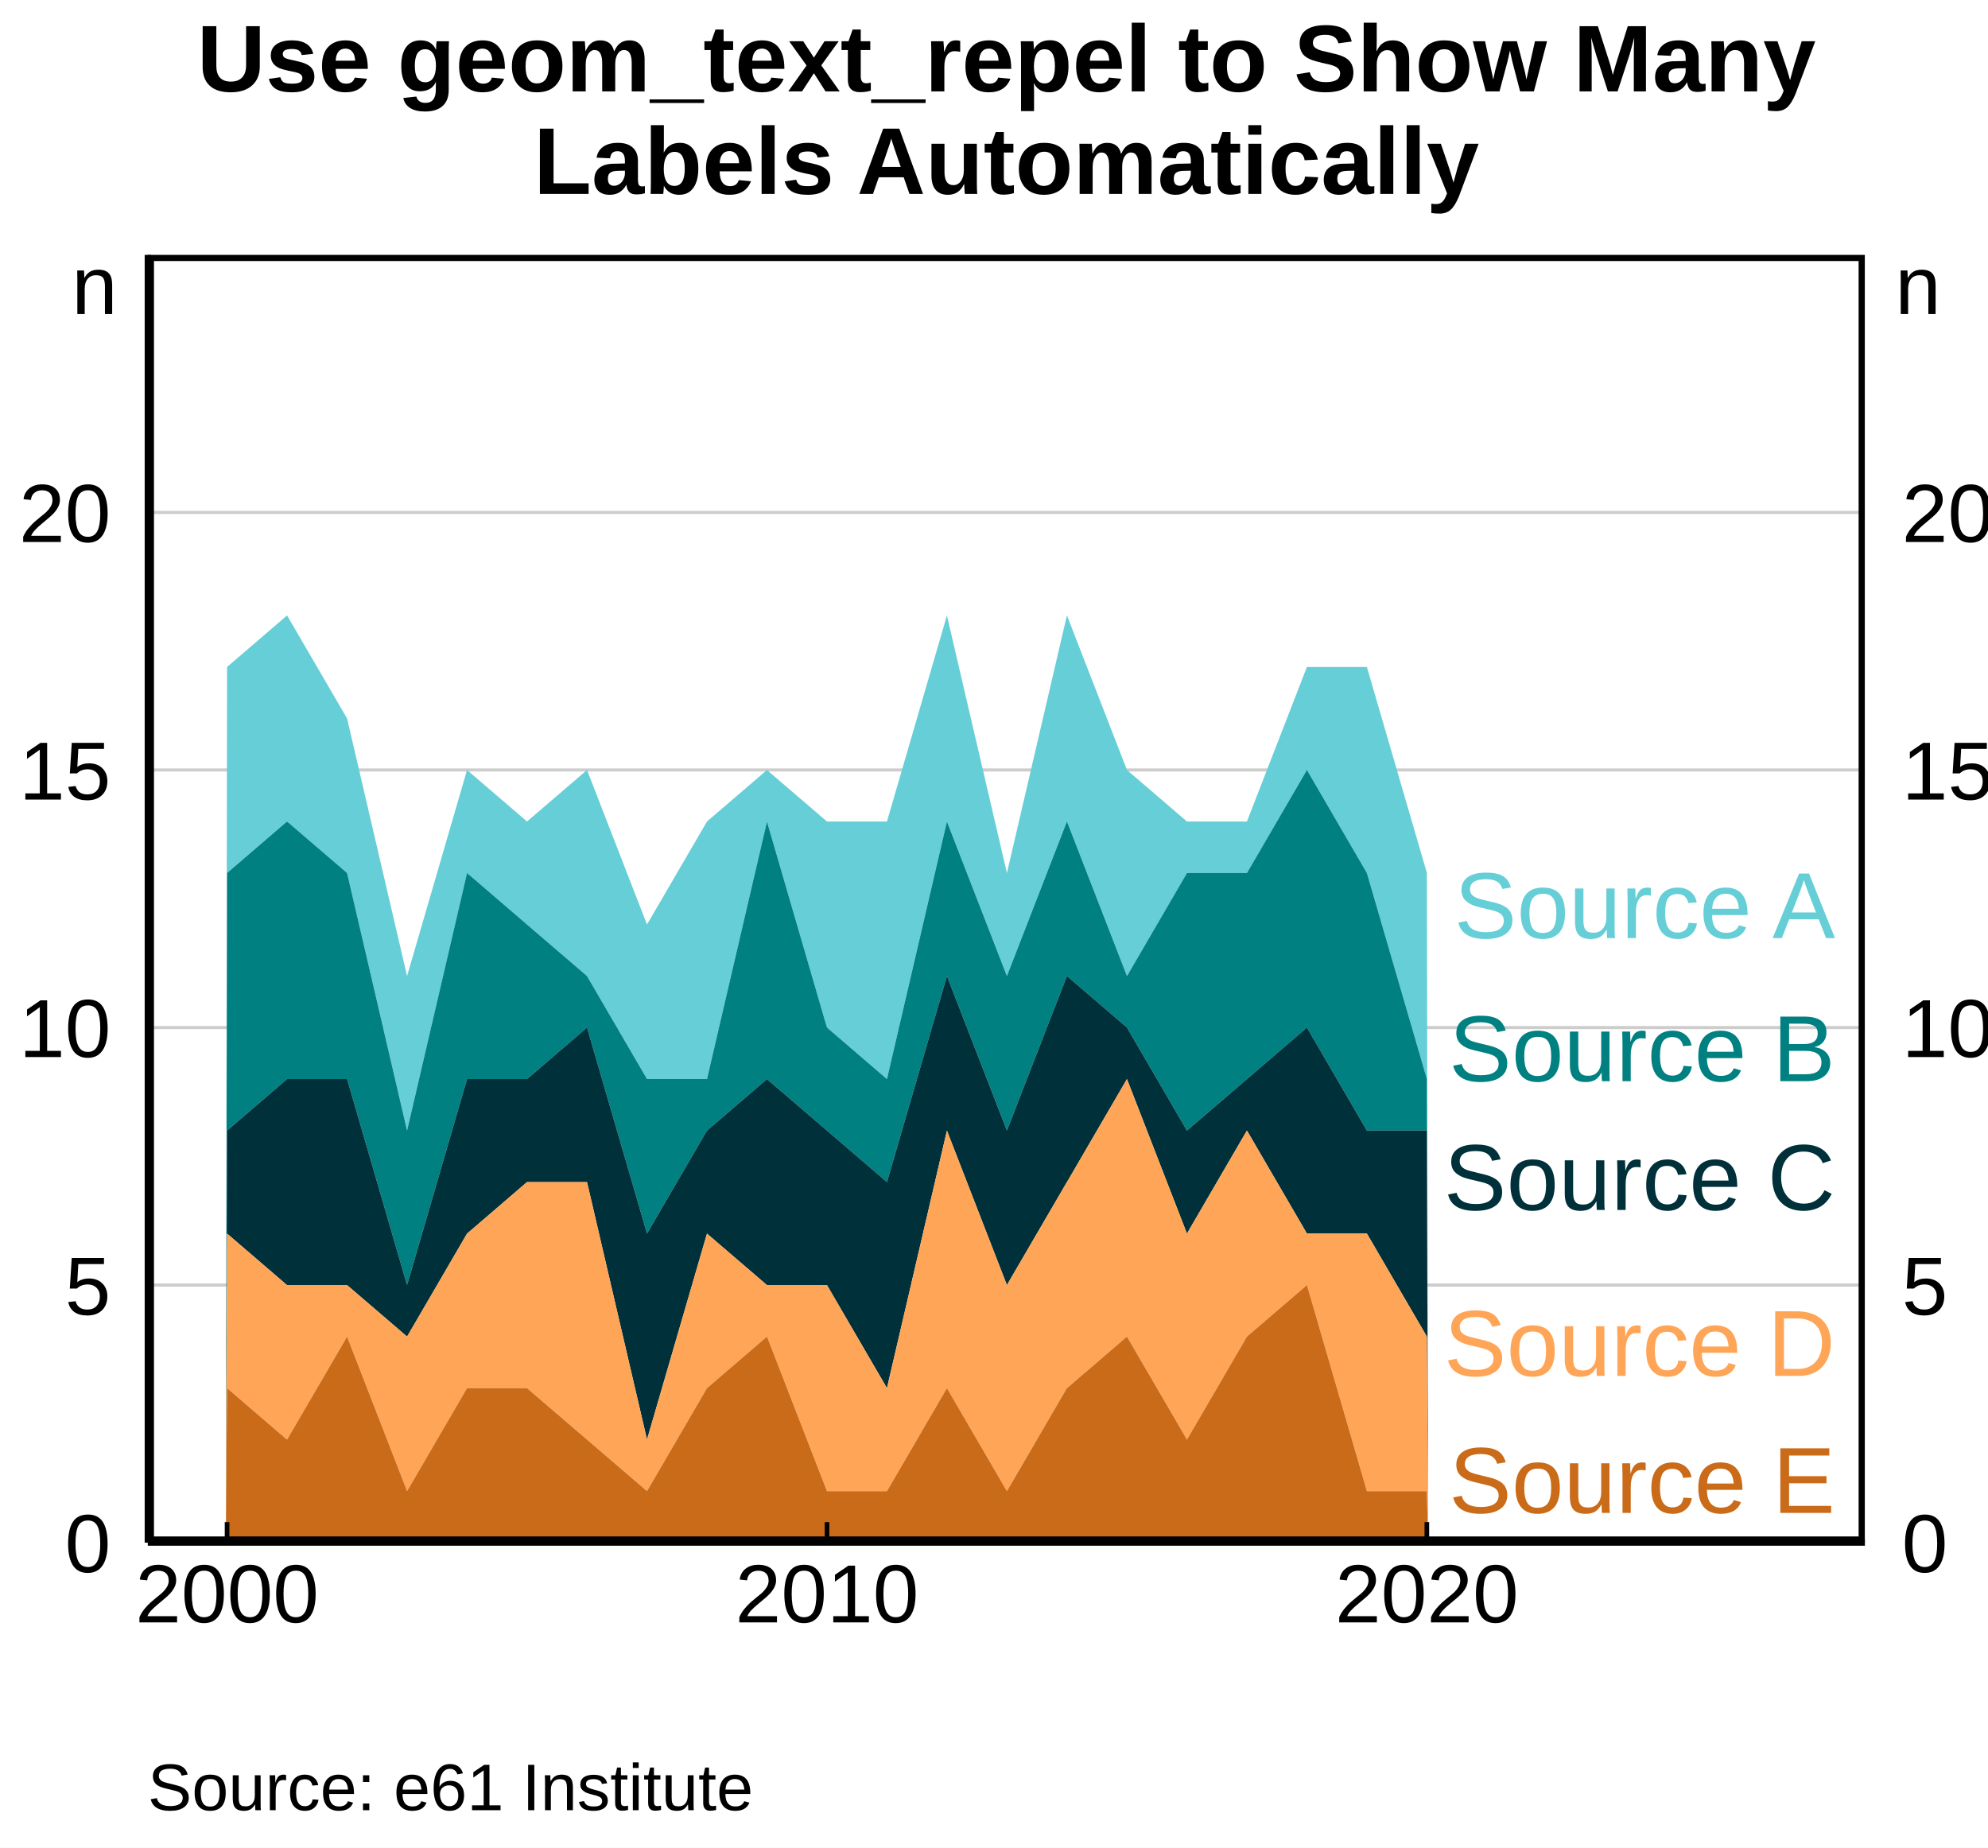
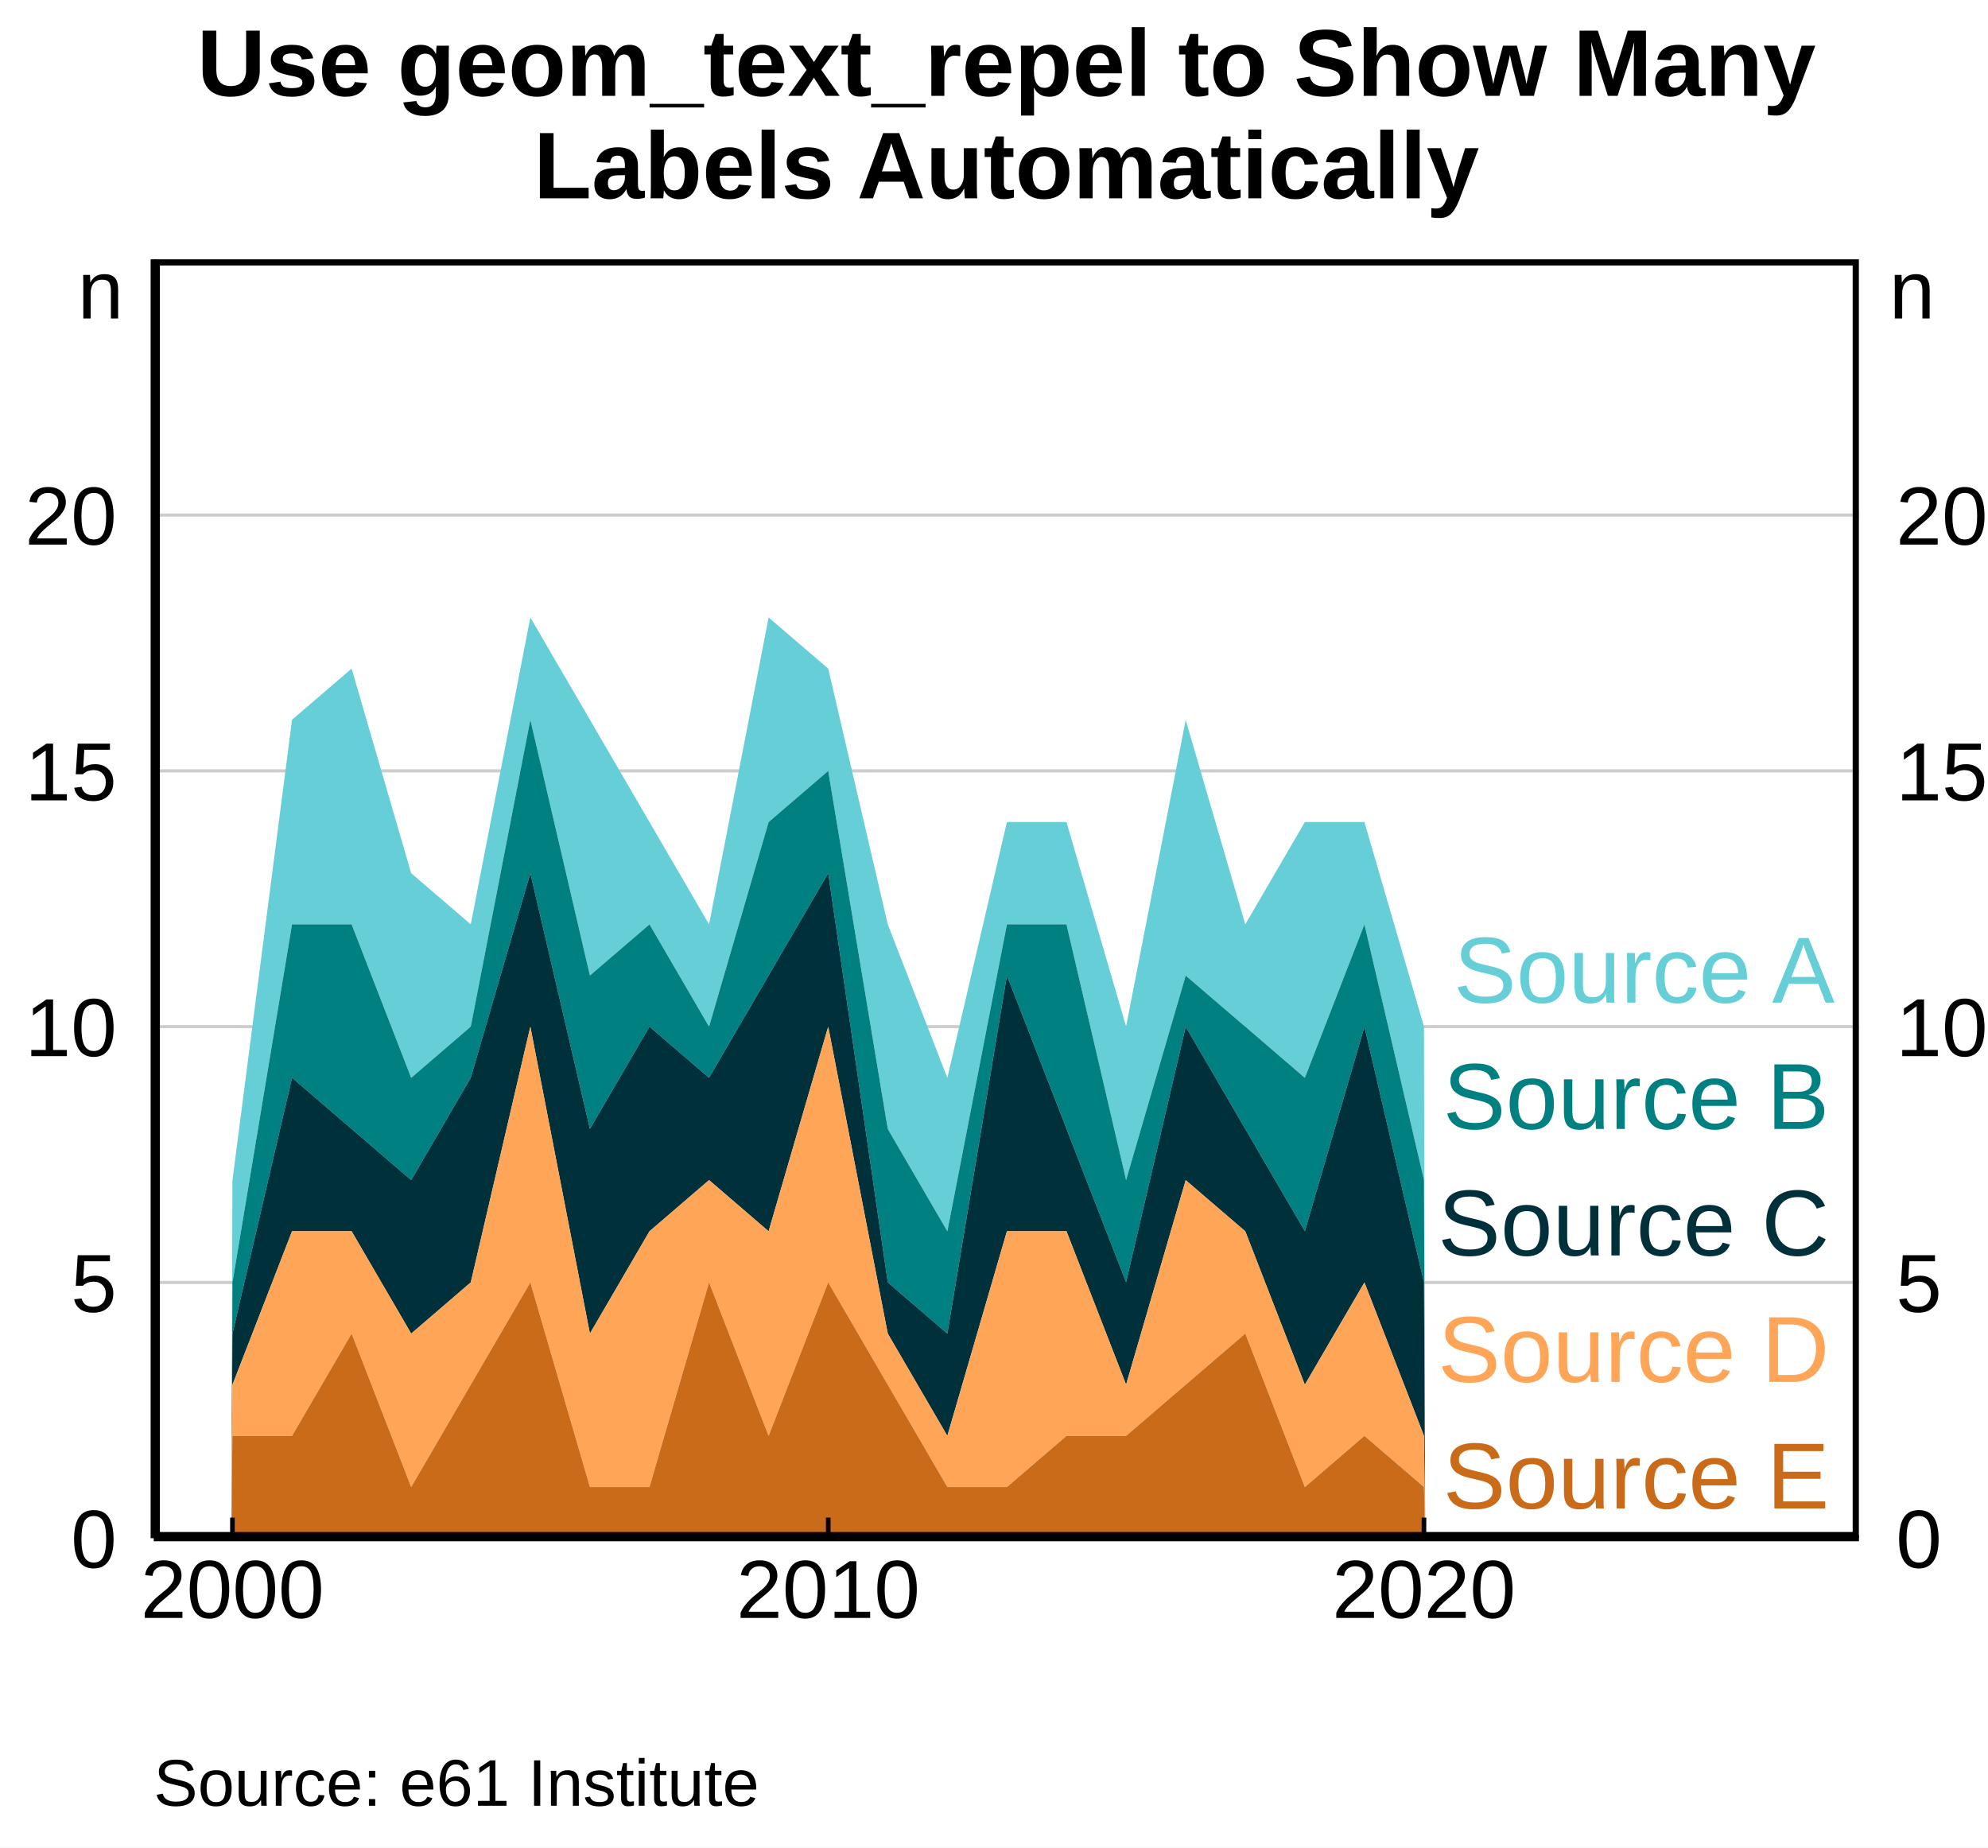
<svg xmlns="http://www.w3.org/2000/svg" class="svglite" width="240.94pt" height="223.94pt" viewBox="0 0 240.94 223.94">
  <defs>
    <style type="text/css">
    .svglite line, .svglite polyline, .svglite polygon, .svglite path, .svglite rect, .svglite circle {
      fill: none;
      stroke: #000000;
      stroke-linecap: round;
      stroke-linejoin: round;
      stroke-miterlimit: 10.00;
    }
    .svglite text {
      white-space: pre;
    }
  </style>
  </defs>
  <rect width="100%" height="100%" style="stroke: none; fill: #FFFFFF;" />
  <defs>
    <clipPath id="cpMC4wMHwyNDAuOTR8MC4wMHwyMjMuOTQ=">
      <rect x="0.00" y="0.00" width="240.94" height="223.94" />
    </clipPath>
  </defs>
  <g clip-path="url(#cpMC4wMHwyNDAuOTR8MC4wMHwyMjMuOTQ=)">
</g>
  <defs>
-     <clipPath id="cpMC4wMHwyNDAuOTR8Mi4xM3wyMjEuODE=">
-       <rect x="0.00" y="2.13" width="240.94" height="219.68" />
+     <clipPath id="cpMC4wMHwyNDAuOTR8MS45NXwyMjEuOTk=">
+       <rect x="0.00" y="1.95" width="240.94" height="220.04" />
    </clipPath>
  </defs>
-   <g clip-path="url(#cpMC4wMHwyNDAuOTR8Mi4xM3wyMjEuODE=)">
-     <rect x="0.00" y="2.13" width="240.94" height="219.68" style="stroke-width: 0.75; stroke: none; fill: #FFFFFF;" />
+   <g clip-path="url(#cpMC4wMHwyNDAuOTR8MS45NXwyMjEuOTk=)">
+     <rect x="0.00" y="1.95" width="240.94" height="220.04" style="stroke-width: 0.75; stroke: none; fill: #FFFFFF;" />
  </g>
  <g clip-path="url(#cpMC4wMHwyNDAuOTR8MC4wMHwyMjMuOTQ=)">
</g>
  <defs>
-     <clipPath id="cpMTcuOTF8MjI2LjAyfDMwLjg5fDE4Ni45Nw==">
-       <rect x="17.91" y="30.89" width="208.10" height="156.08" />
+     <clipPath id="cpMTguNjN8MjI1LjMwfDMxLjQzfDE4Ni40Mw==">
+       <rect x="18.63" y="31.43" width="206.66" height="155.00" />
    </clipPath>
  </defs>
-   <g clip-path="url(#cpMTcuOTF8MjI2LjAyfDMwLjg5fDE4Ni45Nw==)">
-     <rect x="17.91" y="30.89" width="208.10" height="156.08" style="stroke-width: 0.75; stroke: none; fill: #FFFFFF;" />
-     <polyline points="17.91,186.97 226.02,186.97 " style="stroke-width: 0.38; stroke: #CDCDCD; stroke-linecap: butt;" />
-     <polyline points="17.91,155.75 226.02,155.75 " style="stroke-width: 0.38; stroke: #CDCDCD; stroke-linecap: butt;" />
-     <polyline points="17.91,124.54 226.02,124.54 " style="stroke-width: 0.38; stroke: #CDCDCD; stroke-linecap: butt;" />
-     <polyline points="17.91,93.32 226.02,93.32 " style="stroke-width: 0.38; stroke: #CDCDCD; stroke-linecap: butt;" />
-     <polyline points="17.91,62.11 226.02,62.11 " style="stroke-width: 0.38; stroke: #CDCDCD; stroke-linecap: butt;" />
-     <polygon points="27.52,80.84 27.67,80.71 34.64,74.72 34.79,74.59 34.94,74.84 41.92,86.83 42.06,87.08 42.21,87.70 49.19,117.67 49.33,118.30 49.48,117.80 56.46,93.82 56.60,93.32 56.75,93.45 63.73,99.44 63.87,99.57 64.02,99.44 71.00,93.45 71.14,93.32 71.29,93.70 78.27,111.68 78.41,112.05 78.56,111.80 85.54,99.82 85.69,99.57 85.83,99.44 92.81,93.45 92.96,93.32 93.10,93.45 100.08,99.44 100.23,99.57 100.37,99.57 107.35,99.57 107.50,99.57 107.64,99.07 114.62,75.09 114.77,74.59 114.91,75.22 121.89,105.19 122.04,105.81 122.18,105.19 129.16,75.22 129.31,74.59 129.46,74.97 136.44,92.95 136.58,93.32 136.73,93.45 143.71,99.44 143.85,99.57 144.00,99.57 150.98,99.57 151.12,99.57 151.27,99.19 158.25,81.21 158.39,80.84 158.54,80.84 165.52,80.84 165.66,80.84 165.81,81.34 172.79,105.31 172.93,105.81 173.08,186.97 172.93,130.78 172.79,130.28 165.81,106.31 165.66,105.81 165.52,105.56 158.54,93.57 158.39,93.32 158.25,93.57 151.27,105.56 151.12,105.81 150.98,105.81 144.00,105.81 143.85,105.81 143.71,106.06 136.73,118.05 136.58,118.30 136.44,117.92 129.46,99.94 129.31,99.57 129.16,99.94 122.18,117.92 122.04,118.30 121.89,117.92 114.91,99.94 114.77,99.57 114.62,100.19 107.64,130.16 107.50,130.78 107.35,130.66 100.37,124.66 100.23,124.54 100.08,124.04 93.10,100.07 92.96,99.57 92.81,100.19 85.83,130.16 85.69,130.78 85.54,130.78 78.56,130.78 78.41,130.78 78.27,130.53 71.29,118.55 71.14,118.30 71.00,118.17 64.02,112.18 63.87,112.05 63.73,111.93 56.75,105.93 56.60,105.81 56.46,106.43 49.48,136.40 49.33,137.03 49.19,136.40 42.21,106.43 42.06,105.81 41.92,105.68 34.94,99.69 34.79,99.57 34.64,99.69 27.67,105.68 27.52,105.81 27.37,186.97 " style="stroke-width: 0.00; stroke: none; stroke-linecap: butt; fill: #66CED6;" />
-     <polyline points="27.52,80.84 27.67,80.71 34.64,74.72 34.79,74.59 34.94,74.84 41.92,86.83 42.06,87.08 42.21,87.70 49.19,117.67 49.33,118.30 49.48,117.80 56.46,93.82 56.60,93.32 56.75,93.45 63.73,99.44 63.87,99.57 64.02,99.44 71.00,93.45 71.14,93.32 71.29,93.70 78.27,111.68 78.41,112.05 78.56,111.80 85.54,99.82 85.69,99.57 85.83,99.44 92.81,93.45 92.96,93.32 93.10,93.45 100.08,99.44 100.23,99.57 100.37,99.57 107.35,99.57 107.50,99.57 107.64,99.07 114.62,75.09 114.77,74.59 114.91,75.22 121.89,105.19 122.04,105.81 122.18,105.19 129.16,75.22 129.31,74.59 129.46,74.97 136.44,92.95 136.58,93.32 136.73,93.45 143.71,99.44 143.85,99.57 144.00,99.57 150.98,99.57 151.12,99.57 151.27,99.19 158.25,81.21 158.39,80.84 158.54,80.84 165.52,80.84 165.66,80.84 165.81,81.34 172.79,105.31 172.93,105.81 " style="stroke-width: 2.13; stroke: none; stroke-linecap: butt;" />
-     <polygon points="27.52,105.81 27.67,105.68 34.64,99.69 34.79,99.57 34.94,99.69 41.92,105.68 42.06,105.81 42.21,106.43 49.19,136.40 49.33,137.03 49.48,136.40 56.46,106.43 56.60,105.81 56.75,105.93 63.73,111.93 63.87,112.05 64.02,112.18 71.00,118.17 71.14,118.30 71.29,118.55 78.27,130.53 78.41,130.78 78.56,130.78 85.54,130.78 85.69,130.78 85.83,130.16 92.81,100.19 92.96,99.57 93.10,100.07 100.08,124.04 100.23,124.54 100.37,124.66 107.35,130.66 107.50,130.78 107.64,130.16 114.62,100.19 114.77,99.57 114.91,99.94 121.89,117.92 122.04,118.30 122.18,117.92 129.16,99.94 129.31,99.57 129.46,99.94 136.44,117.92 136.58,118.30 136.73,118.05 143.71,106.06 143.85,105.81 144.00,105.81 150.98,105.81 151.12,105.81 151.27,105.56 158.25,93.57 158.39,93.32 158.54,93.57 165.52,105.56 165.66,105.81 165.81,106.31 172.79,130.28 172.93,130.78 173.08,186.97 172.93,137.03 172.79,137.03 165.81,137.03 165.66,137.03 165.52,136.78 158.54,124.79 158.39,124.54 158.25,124.66 151.27,130.66 151.12,130.78 150.98,130.91 144.00,136.90 143.85,137.03 143.71,136.78 136.73,124.79 136.58,124.54 136.44,124.41 129.46,118.42 129.31,118.30 129.16,118.67 122.18,136.65 122.04,137.03 121.89,136.65 114.91,118.67 114.77,118.30 114.62,118.80 107.64,142.77 107.50,143.27 107.35,143.14 100.37,137.15 100.23,137.03 100.08,136.90 93.10,130.91 92.96,130.78 92.81,130.91 85.83,136.90 85.69,137.03 85.54,137.27 78.56,149.26 78.41,149.51 78.27,149.01 71.29,125.04 71.14,124.54 71.00,124.66 64.02,130.66 63.87,130.78 63.73,130.78 56.75,130.78 56.60,130.78 56.46,131.28 49.48,155.26 49.33,155.75 49.19,155.26 42.21,131.28 42.06,130.78 41.92,130.78 34.94,130.78 34.79,130.78 34.64,130.91 27.67,136.90 27.52,137.03 27.37,186.97 " style="stroke-width: 0.00; stroke: none; stroke-linecap: butt; fill: #008080;" />
-     <polyline points="27.52,105.81 27.67,105.68 34.64,99.69 34.79,99.57 34.94,99.69 41.92,105.68 42.06,105.81 42.21,106.43 49.19,136.40 49.33,137.03 49.48,136.40 56.46,106.43 56.60,105.81 56.75,105.93 63.73,111.93 63.87,112.05 64.02,112.18 71.00,118.17 71.14,118.30 71.29,118.55 78.27,130.53 78.41,130.78 78.56,130.78 85.54,130.78 85.69,130.78 85.83,130.16 92.81,100.19 92.96,99.57 93.10,100.07 100.08,124.04 100.23,124.54 100.37,124.66 107.35,130.66 107.50,130.78 107.64,130.16 114.62,100.19 114.77,99.57 114.91,99.94 121.89,117.92 122.04,118.30 122.18,117.92 129.16,99.94 129.31,99.57 129.46,99.94 136.44,117.92 136.58,118.30 136.73,118.05 143.71,106.06 143.85,105.81 144.00,105.81 150.98,105.81 151.12,105.81 151.27,105.56 158.25,93.57 158.39,93.32 158.54,93.57 165.52,105.56 165.66,105.81 165.81,106.31 172.79,130.28 172.93,130.78 " style="stroke-width: 2.13; stroke: none; stroke-linecap: butt;" />
-     <polygon points="27.52,137.03 27.67,136.90 34.64,130.91 34.79,130.78 34.94,130.78 41.92,130.78 42.06,130.78 42.21,131.28 49.19,155.26 49.33,155.75 49.48,155.26 56.46,131.28 56.60,130.78 56.75,130.78 63.73,130.78 63.87,130.78 64.02,130.66 71.00,124.66 71.14,124.54 71.29,125.04 78.27,149.01 78.41,149.51 78.56,149.26 85.54,137.27 85.69,137.03 85.83,136.90 92.81,130.91 92.96,130.78 93.10,130.91 100.08,136.90 100.23,137.03 100.37,137.15 107.35,143.14 107.50,143.27 107.64,142.77 114.62,118.80 114.77,118.30 114.91,118.67 121.89,136.65 122.04,137.03 122.18,136.65 129.16,118.67 129.31,118.30 129.46,118.42 136.44,124.41 136.58,124.54 136.73,124.79 143.71,136.78 143.85,137.03 144.00,136.90 150.98,130.91 151.12,130.78 151.27,130.66 158.25,124.66 158.39,124.54 158.54,124.79 165.52,136.78 165.66,137.03 165.81,137.03 172.79,137.03 172.93,137.03 173.08,186.97 172.93,162.00 172.79,161.75 165.81,149.76 165.66,149.51 165.52,149.51 158.54,149.51 158.39,149.51 158.25,149.26 151.27,137.27 151.12,137.03 150.98,137.27 144.00,149.26 143.85,149.51 143.71,149.14 136.73,131.16 136.58,130.78 136.44,131.03 129.46,143.02 129.31,143.27 129.16,143.52 122.18,155.50 122.04,155.75 121.89,155.38 114.91,137.40 114.77,137.03 114.62,137.65 107.64,167.62 107.50,168.24 107.35,167.99 100.37,156.00 100.23,155.75 100.08,155.75 93.10,155.75 92.96,155.75 92.81,155.63 85.83,149.64 85.69,149.51 85.54,150.01 78.56,173.98 78.41,174.48 78.27,173.86 71.29,143.89 71.14,143.27 71.00,143.27 64.02,143.27 63.87,143.27 63.73,143.39 56.75,149.39 56.60,149.51 56.46,149.76 49.48,161.75 49.33,162.00 49.19,161.87 42.21,155.88 42.06,155.75 41.92,155.75 34.94,155.75 34.79,155.75 34.64,155.63 27.67,149.64 27.52,149.51 27.37,186.97 " style="stroke-width: 0.00; stroke: none; stroke-linecap: butt; fill: #003039;" />
-     <polyline points="27.52,137.03 27.67,136.90 34.64,130.91 34.79,130.78 34.94,130.78 41.92,130.78 42.06,130.78 42.21,131.28 49.19,155.26 49.33,155.75 49.48,155.26 56.46,131.28 56.60,130.78 56.75,130.78 63.73,130.78 63.87,130.78 64.02,130.66 71.00,124.66 71.14,124.54 71.29,125.04 78.27,149.01 78.41,149.51 78.56,149.26 85.54,137.27 85.69,137.03 85.83,136.90 92.81,130.91 92.96,130.78 93.10,130.91 100.08,136.90 100.23,137.03 100.37,137.15 107.35,143.14 107.50,143.27 107.64,142.77 114.62,118.80 114.77,118.30 114.91,118.67 121.89,136.65 122.04,137.03 122.18,136.65 129.16,118.67 129.31,118.30 129.46,118.42 136.44,124.41 136.58,124.54 136.73,124.79 143.71,136.78 143.85,137.03 144.00,136.90 150.98,130.91 151.12,130.78 151.27,130.66 158.25,124.66 158.39,124.54 158.54,124.79 165.52,136.78 165.66,137.03 165.81,137.03 172.79,137.03 172.93,137.03 " style="stroke-width: 2.13; stroke: none; stroke-linecap: butt;" />
-     <polygon points="27.52,149.51 27.67,149.64 34.64,155.63 34.79,155.75 34.94,155.75 41.92,155.75 42.06,155.75 42.21,155.88 49.19,161.87 49.33,162.00 49.48,161.75 56.46,149.76 56.60,149.51 56.75,149.39 63.73,143.39 63.87,143.27 64.02,143.27 71.00,143.27 71.14,143.27 71.29,143.89 78.27,173.86 78.41,174.48 78.56,173.98 85.54,150.01 85.69,149.51 85.83,149.64 92.81,155.63 92.96,155.75 93.10,155.75 100.08,155.75 100.23,155.75 100.37,156.00 107.35,167.99 107.50,168.24 107.64,167.62 114.62,137.65 114.77,137.03 114.91,137.40 121.89,155.38 122.04,155.75 122.18,155.50 129.16,143.52 129.31,143.27 129.46,143.02 136.44,131.03 136.58,130.78 136.73,131.16 143.71,149.14 143.85,149.51 144.00,149.26 150.98,137.27 151.12,137.03 151.27,137.27 158.25,149.26 158.39,149.51 158.54,149.51 165.52,149.51 165.66,149.51 165.81,149.76 172.79,161.75 172.93,162.00 173.08,186.97 172.93,180.73 172.79,180.73 165.81,180.73 165.66,180.73 165.52,180.23 158.54,156.25 158.39,155.75 158.25,155.88 151.27,161.87 151.12,162.00 150.98,162.25 144.00,174.23 143.85,174.48 143.71,174.23 136.73,162.25 136.58,162.00 136.44,162.12 129.46,168.12 129.31,168.24 129.16,168.49 122.18,180.48 122.04,180.73 121.89,180.48 114.91,168.49 114.77,168.24 114.62,168.49 107.64,180.48 107.50,180.73 107.35,180.73 100.37,180.73 100.23,180.73 100.08,180.35 93.10,162.37 92.96,162.00 92.81,162.12 85.83,168.12 85.69,168.24 85.54,168.49 78.56,180.48 78.41,180.73 78.27,180.60 71.29,174.61 71.14,174.48 71.00,174.36 64.02,168.37 63.87,168.24 63.73,168.24 56.75,168.24 56.60,168.24 56.46,168.49 49.48,180.48 49.33,180.73 49.19,180.35 42.21,162.37 42.06,162.00 41.92,162.25 34.94,174.23 34.79,174.48 34.64,174.36 27.67,168.37 27.52,168.24 27.37,186.97 " style="stroke-width: 0.00; stroke: none; stroke-linecap: butt; fill: #FFA557;" />
-     <polyline points="27.52,149.51 27.67,149.64 34.64,155.63 34.79,155.75 34.94,155.75 41.92,155.75 42.06,155.75 42.21,155.88 49.19,161.87 49.33,162.00 49.48,161.75 56.46,149.76 56.60,149.51 56.75,149.39 63.73,143.39 63.87,143.27 64.02,143.27 71.00,143.27 71.14,143.27 71.29,143.89 78.27,173.86 78.41,174.48 78.56,173.98 85.54,150.01 85.69,149.51 85.83,149.64 92.81,155.63 92.96,155.75 93.10,155.75 100.08,155.75 100.23,155.75 100.37,156.00 107.35,167.99 107.50,168.24 107.64,167.62 114.62,137.65 114.77,137.03 114.91,137.40 121.89,155.38 122.04,155.75 122.18,155.50 129.16,143.52 129.31,143.27 129.46,143.02 136.44,131.03 136.58,130.78 136.73,131.16 143.71,149.14 143.85,149.51 144.00,149.26 150.98,137.27 151.12,137.03 151.27,137.27 158.25,149.26 158.39,149.51 158.54,149.51 165.52,149.51 165.66,149.51 165.81,149.76 172.79,161.75 172.93,162.00 " style="stroke-width: 2.13; stroke: none; stroke-linecap: butt;" />
-     <polygon points="27.52,168.24 27.67,168.37 34.64,174.36 34.79,174.48 34.94,174.23 41.92,162.25 42.06,162.00 42.21,162.37 49.19,180.35 49.33,180.73 49.48,180.48 56.46,168.49 56.60,168.24 56.75,168.24 63.73,168.24 63.87,168.24 64.02,168.37 71.00,174.36 71.14,174.48 71.29,174.61 78.27,180.60 78.41,180.73 78.56,180.48 85.54,168.49 85.69,168.24 85.83,168.12 92.81,162.12 92.96,162.00 93.10,162.37 100.08,180.35 100.23,180.73 100.37,180.73 107.35,180.73 107.50,180.73 107.64,180.48 114.62,168.49 114.77,168.24 114.91,168.49 121.89,180.48 122.04,180.73 122.18,180.48 129.16,168.49 129.31,168.24 129.46,168.12 136.44,162.12 136.58,162.00 136.73,162.25 143.71,174.23 143.85,174.48 144.00,174.23 150.98,162.25 151.12,162.00 151.27,161.87 158.25,155.88 158.39,155.75 158.54,156.25 165.52,180.23 165.66,180.73 165.81,180.73 172.79,180.73 172.93,180.73 173.08,186.97 172.93,186.97 172.79,186.97 165.81,186.97 165.66,186.97 165.52,186.97 158.54,186.97 158.39,186.97 158.25,186.97 151.27,186.97 151.12,186.97 150.98,186.97 144.00,186.97 143.85,186.97 143.71,186.97 136.73,186.97 136.58,186.97 136.44,186.97 129.46,186.97 129.31,186.97 129.16,186.97 122.18,186.97 122.04,186.97 121.89,186.97 114.91,186.97 114.77,186.97 114.62,186.97 107.64,186.97 107.50,186.97 107.35,186.97 100.37,186.97 100.23,186.97 100.08,186.97 93.10,186.97 92.96,186.97 92.81,186.97 85.83,186.97 85.69,186.97 85.54,186.97 78.56,186.97 78.41,186.97 78.27,186.97 71.29,186.97 71.14,186.97 71.00,186.97 64.02,186.97 63.87,186.97 63.73,186.97 56.75,186.97 56.60,186.97 56.46,186.97 49.48,186.97 49.33,186.97 49.19,186.97 42.21,186.97 42.06,186.97 41.92,186.97 34.94,186.97 34.79,186.97 34.64,186.97 27.67,186.97 27.52,186.97 27.37,186.97 " style="stroke-width: 0.00; stroke: none; stroke-linecap: butt; fill: #C96B18;" />
-     <polyline points="27.52,168.24 27.67,168.37 34.64,174.36 34.79,174.48 34.94,174.23 41.92,162.25 42.06,162.00 42.21,162.37 49.19,180.35 49.33,180.73 49.48,180.48 56.46,168.49 56.60,168.24 56.75,168.24 63.73,168.24 63.87,168.24 64.02,168.37 71.00,174.36 71.14,174.48 71.29,174.61 78.27,180.60 78.41,180.73 78.56,180.48 85.54,168.49 85.69,168.24 85.83,168.12 92.81,162.12 92.96,162.00 93.10,162.37 100.08,180.35 100.23,180.73 100.37,180.73 107.35,180.73 107.50,180.73 107.64,180.48 114.62,168.49 114.77,168.24 114.91,168.49 121.89,180.48 122.04,180.73 122.18,180.48 129.16,168.49 129.31,168.24 129.46,168.12 136.44,162.12 136.58,162.00 136.73,162.25 143.71,174.23 143.85,174.48 144.00,174.23 150.98,162.25 151.12,162.00 151.27,161.87 158.25,155.88 158.39,155.75 158.54,156.25 165.52,180.23 165.66,180.73 165.81,180.73 172.79,180.73 172.93,180.73 " style="stroke-width: 2.13; stroke: none; stroke-linecap: butt;" />
-     <text x="199.33" y="113.70" text-anchor="middle" style="font-size: 11.38px;fill: #66CED6; font-family: &quot;Arial&quot;;" textLength="46.17px" lengthAdjust="spacingAndGlyphs">Source A</text>
-     <text x="199.02" y="131.04" text-anchor="middle" style="font-size: 11.38px;fill: #008080; font-family: &quot;Arial&quot;;" textLength="46.80px" lengthAdjust="spacingAndGlyphs">Source B</text>
-     <text x="198.71" y="146.65" text-anchor="middle" style="font-size: 11.38px;fill: #003039; font-family: &quot;Arial&quot;;" textLength="47.43px" lengthAdjust="spacingAndGlyphs">Source C</text>
-     <text x="198.71" y="166.76" text-anchor="middle" style="font-size: 11.38px;fill: #FFA557; font-family: &quot;Arial&quot;;" textLength="47.43px" lengthAdjust="spacingAndGlyphs">Source D</text>
-     <text x="199.02" y="183.37" text-anchor="middle" style="font-size: 11.38px;fill: #C96B18; font-family: &quot;Arial&quot;;" textLength="46.80px" lengthAdjust="spacingAndGlyphs">Source E</text>
-     <rect x="17.91" y="30.89" width="208.10" height="156.08" style="stroke-width: 1.50;" />
+   <g clip-path="url(#cpMTguNjN8MjI1LjMwfDMxLjQzfDE4Ni40Mw==)">
+     <rect x="18.63" y="31.43" width="206.66" height="155.00" style="stroke-width: 0.75; stroke: none; fill: #FFFFFF;" />
+     <polyline points="18.63,186.43 225.30,186.43 " style="stroke-width: 0.38; stroke: #CDCDCD; stroke-linecap: butt;" />
+     <polyline points="18.63,155.43 225.30,155.43 " style="stroke-width: 0.38; stroke: #CDCDCD; stroke-linecap: butt;" />
+     <polyline points="18.63,124.43 225.30,124.43 " style="stroke-width: 0.38; stroke: #CDCDCD; stroke-linecap: butt;" />
+     <polyline points="18.63,93.43 225.30,93.43 " style="stroke-width: 0.38; stroke: #CDCDCD; stroke-linecap: butt;" />
+     <polyline points="18.63,62.43 225.30,62.43 " style="stroke-width: 0.38; stroke: #CDCDCD; stroke-linecap: butt;" />
+     <polygon points="28.17,143.03 28.32,141.91 35.25,88.35 35.39,87.23 35.54,87.11 42.47,81.16 42.61,81.03 42.76,81.53 49.69,105.34 49.83,105.83 49.98,105.96 56.91,111.91 57.05,112.03 57.20,111.29 64.13,75.58 64.28,74.83 64.42,75.08 71.35,86.98 71.50,87.23 71.64,87.48 78.57,99.38 78.72,99.63 78.86,99.88 85.79,111.78 85.94,112.03 86.08,111.29 93.01,75.58 93.16,74.83 93.30,74.96 100.23,80.91 100.38,81.03 100.52,81.65 107.45,111.41 107.60,112.03 107.74,112.40 114.67,130.26 114.82,130.63 114.96,130.01 121.89,100.25 122.04,99.63 122.18,99.63 129.12,99.63 129.26,99.63 129.40,100.13 136.34,123.93 136.48,124.43 136.62,123.69 143.56,87.98 143.70,87.23 143.84,87.73 150.78,111.54 150.92,112.03 151.07,111.78 158.00,99.88 158.14,99.63 158.29,99.63 165.22,99.63 165.36,99.63 165.51,100.13 172.44,123.93 172.58,124.43 172.73,186.43 172.58,143.03 172.44,142.41 165.51,112.65 165.36,112.03 165.22,112.40 158.29,130.26 158.14,130.63 158.00,130.51 151.07,124.55 150.92,124.43 150.78,124.31 143.84,118.36 143.70,118.23 143.56,118.73 136.62,142.53 136.48,143.03 136.34,142.41 129.40,112.65 129.26,112.03 129.12,112.03 122.18,112.03 122.04,112.03 121.89,112.78 114.96,148.49 114.82,149.23 114.67,148.98 107.74,137.08 107.60,136.83 107.45,135.96 100.52,94.30 100.38,93.43 100.23,93.56 93.30,99.51 93.16,99.63 93.01,100.13 86.08,123.93 85.94,124.43 85.79,124.18 78.86,112.28 78.72,112.03 78.57,112.16 71.64,118.11 71.50,118.23 71.35,117.61 64.42,87.85 64.28,87.23 64.13,87.98 57.20,123.69 57.05,124.43 56.91,124.55 49.98,130.51 49.83,130.63 49.69,130.26 42.76,112.40 42.61,112.03 42.47,112.03 35.54,112.03 35.39,112.03 35.25,112.90 28.32,154.56 28.17,155.43 28.03,186.43 " style="stroke-width: 0.00; stroke: none; stroke-linecap: butt; fill: #66CED6;" />
+     <polyline points="28.17,143.03 28.32,141.91 35.25,88.35 35.39,87.23 35.54,87.11 42.47,81.16 42.61,81.03 42.76,81.53 49.69,105.34 49.83,105.83 49.98,105.96 56.91,111.91 57.05,112.03 57.20,111.29 64.13,75.58 64.28,74.83 64.42,75.08 71.35,86.98 71.50,87.23 71.64,87.48 78.57,99.38 78.72,99.63 78.86,99.88 85.79,111.78 85.94,112.03 86.08,111.29 93.01,75.58 93.16,74.83 93.30,74.96 100.23,80.91 100.38,81.03 100.52,81.65 107.45,111.41 107.60,112.03 107.74,112.40 114.67,130.26 114.82,130.63 114.96,130.01 121.89,100.25 122.04,99.63 122.18,99.63 129.12,99.63 129.26,99.63 129.40,100.13 136.34,123.93 136.48,124.43 136.62,123.69 143.56,87.98 143.70,87.23 143.84,87.73 150.78,111.54 150.92,112.03 151.07,111.78 158.00,99.88 158.14,99.63 158.29,99.63 165.22,99.63 165.36,99.63 165.51,100.13 172.44,123.93 172.58,124.43 " style="stroke-width: 2.13; stroke: none; stroke-linecap: butt;" />
+     <polygon points="28.17,155.43 28.32,154.56 35.25,112.90 35.39,112.03 35.54,112.03 42.47,112.03 42.61,112.03 42.76,112.40 49.69,130.26 49.83,130.63 49.98,130.51 56.91,124.55 57.05,124.43 57.20,123.69 64.13,87.98 64.28,87.23 64.42,87.85 71.35,117.61 71.50,118.23 71.64,118.11 78.57,112.16 78.72,112.03 78.86,112.28 85.79,124.18 85.94,124.43 86.08,123.93 93.01,100.13 93.16,99.63 93.30,99.51 100.23,93.56 100.38,93.43 100.52,94.30 107.45,135.96 107.60,136.83 107.74,137.08 114.67,148.98 114.82,149.23 114.96,148.49 121.89,112.78 122.04,112.03 122.18,112.03 129.12,112.03 129.26,112.03 129.40,112.65 136.34,142.41 136.48,143.03 136.62,142.53 143.56,118.73 143.70,118.23 143.84,118.36 150.78,124.31 150.92,124.43 151.07,124.55 158.00,130.51 158.14,130.63 158.29,130.26 165.22,112.40 165.36,112.03 165.51,112.65 172.44,142.41 172.58,143.03 172.73,186.43 172.58,155.43 172.44,154.81 165.51,125.05 165.36,124.43 165.22,124.93 158.29,148.73 158.14,149.23 158.00,148.98 151.07,137.08 150.92,136.83 150.78,136.58 143.84,124.68 143.70,124.43 143.56,125.05 136.62,154.81 136.48,155.43 136.34,155.06 129.40,137.20 129.26,136.83 129.12,136.46 122.18,118.60 122.04,118.23 121.89,119.10 114.96,160.76 114.82,161.63 114.67,161.51 107.74,155.55 107.60,155.43 107.45,154.44 100.52,106.82 100.38,105.83 100.23,106.08 93.30,117.98 93.16,118.23 93.01,118.48 86.08,130.38 85.94,130.63 85.79,130.51 78.86,124.55 78.72,124.43 78.57,124.68 71.64,136.58 71.50,136.83 71.35,136.21 64.42,106.45 64.28,105.83 64.13,106.33 57.20,130.13 57.05,130.63 56.91,130.88 49.98,142.78 49.83,143.03 49.69,142.91 42.76,136.95 42.61,136.83 42.47,136.71 35.54,130.75 35.39,130.63 35.25,131.25 28.32,161.01 28.17,161.63 28.03,186.43 " style="stroke-width: 0.00; stroke: none; stroke-linecap: butt; fill: #008080;" />
+     <polyline points="28.17,155.43 28.32,154.56 35.25,112.90 35.39,112.03 35.54,112.03 42.47,112.03 42.61,112.03 42.76,112.40 49.69,130.26 49.83,130.63 49.98,130.51 56.91,124.55 57.05,124.43 57.20,123.69 64.13,87.98 64.28,87.23 64.42,87.85 71.35,117.61 71.50,118.23 71.64,118.11 78.57,112.16 78.72,112.03 78.86,112.28 85.79,124.18 85.94,124.43 86.08,123.93 93.01,100.13 93.16,99.63 93.30,99.51 100.23,93.56 100.38,93.43 100.52,94.30 107.45,135.96 107.60,136.83 107.74,137.08 114.67,148.98 114.82,149.23 114.96,148.49 121.89,112.78 122.04,112.03 122.18,112.03 129.12,112.03 129.26,112.03 129.40,112.65 136.34,142.41 136.48,143.03 136.62,142.53 143.56,118.73 143.70,118.23 143.84,118.36 150.78,124.31 150.92,124.43 151.07,124.55 158.00,130.51 158.14,130.63 158.29,130.26 165.22,112.40 165.36,112.03 165.51,112.65 172.44,142.41 172.58,143.03 " style="stroke-width: 2.13; stroke: none; stroke-linecap: butt;" />
+     <polygon points="28.17,161.63 28.32,161.01 35.25,131.25 35.39,130.63 35.54,130.75 42.47,136.71 42.61,136.83 42.76,136.95 49.69,142.91 49.83,143.03 49.98,142.78 56.91,130.88 57.05,130.63 57.20,130.13 64.13,106.33 64.28,105.83 64.42,106.45 71.35,136.21 71.50,136.83 71.64,136.58 78.57,124.68 78.72,124.43 78.86,124.55 85.79,130.51 85.94,130.63 86.08,130.38 93.01,118.48 93.16,118.23 93.30,117.98 100.23,106.08 100.38,105.83 100.52,106.82 107.45,154.44 107.60,155.43 107.74,155.55 114.67,161.51 114.82,161.63 114.96,160.76 121.89,119.10 122.04,118.23 122.18,118.60 129.12,136.46 129.26,136.83 129.40,137.20 136.34,155.06 136.48,155.43 136.62,154.81 143.56,125.05 143.70,124.43 143.84,124.68 150.78,136.58 150.92,136.83 151.07,137.08 158.00,148.98 158.14,149.23 158.29,148.73 165.22,124.93 165.36,124.43 165.51,125.05 172.44,154.81 172.58,155.43 172.73,186.43 172.58,174.03 172.44,173.66 165.51,155.80 165.36,155.43 165.22,155.68 158.29,167.58 158.14,167.83 158.00,167.46 151.07,149.60 150.92,149.23 150.78,149.11 143.84,143.15 143.70,143.03 143.56,143.53 136.62,167.33 136.48,167.83 136.34,167.46 129.40,149.60 129.26,149.23 129.12,149.23 122.18,149.23 122.04,149.23 121.89,149.73 114.96,173.53 114.82,174.03 114.67,173.78 107.74,161.88 107.60,161.63 107.45,160.89 100.52,125.17 100.38,124.43 100.23,124.93 93.30,148.73 93.16,149.23 93.01,149.11 86.08,143.15 85.94,143.03 85.79,143.15 78.86,149.11 78.72,149.23 78.57,149.48 71.64,161.38 71.50,161.63 71.35,160.89 64.42,125.17 64.28,124.43 64.13,125.05 57.20,154.81 57.05,155.43 56.91,155.55 49.98,161.51 49.83,161.63 49.69,161.38 42.76,149.48 42.61,149.23 42.47,149.23 35.54,149.23 35.39,149.23 35.25,149.60 28.32,167.46 28.17,167.83 28.03,186.43 " style="stroke-width: 0.00; stroke: none; stroke-linecap: butt; fill: #003039;" />
+     <polyline points="28.17,161.63 28.32,161.01 35.25,131.25 35.39,130.63 35.54,130.75 42.47,136.71 42.61,136.83 42.76,136.95 49.69,142.91 49.83,143.03 49.98,142.78 56.91,130.88 57.05,130.63 57.20,130.13 64.13,106.33 64.28,105.83 64.42,106.45 71.35,136.21 71.50,136.83 71.64,136.58 78.57,124.68 78.72,124.43 78.86,124.55 85.79,130.51 85.94,130.63 86.08,130.38 93.01,118.48 93.16,118.23 93.30,117.98 100.23,106.08 100.38,105.83 100.52,106.82 107.45,154.44 107.60,155.43 107.74,155.55 114.67,161.51 114.82,161.63 114.96,160.76 121.89,119.10 122.04,118.23 122.18,118.60 129.12,136.46 129.26,136.83 129.40,137.20 136.34,155.06 136.48,155.43 136.62,154.81 143.56,125.05 143.70,124.43 143.84,124.68 150.78,136.58 150.92,136.83 151.07,137.08 158.00,148.98 158.14,149.23 158.29,148.73 165.22,124.93 165.36,124.43 165.51,125.05 172.44,154.81 172.58,155.43 " style="stroke-width: 2.13; stroke: none; stroke-linecap: butt;" />
+     <polygon points="28.17,167.83 28.32,167.46 35.25,149.60 35.39,149.23 35.54,149.23 42.47,149.23 42.61,149.23 42.76,149.48 49.69,161.38 49.83,161.63 49.98,161.51 56.91,155.55 57.05,155.43 57.20,154.81 64.13,125.05 64.28,124.43 64.42,125.17 71.35,160.89 71.50,161.63 71.64,161.38 78.57,149.48 78.72,149.23 78.86,149.11 85.79,143.15 85.94,143.03 86.08,143.15 93.01,149.11 93.16,149.23 93.30,148.73 100.23,124.93 100.38,124.43 100.52,125.17 107.45,160.89 107.60,161.63 107.74,161.88 114.67,173.78 114.82,174.03 114.96,173.53 121.89,149.73 122.04,149.23 122.18,149.23 129.12,149.23 129.26,149.23 129.40,149.60 136.34,167.46 136.48,167.83 136.62,167.33 143.56,143.53 143.70,143.03 143.84,143.15 150.78,149.11 150.92,149.23 151.07,149.60 158.00,167.46 158.14,167.83 158.29,167.58 165.22,155.68 165.36,155.43 165.51,155.80 172.44,173.66 172.58,174.03 172.73,186.43 172.58,180.23 172.44,180.11 165.51,174.15 165.36,174.03 165.22,174.15 158.29,180.11 158.14,180.23 158.00,179.86 151.07,162.00 150.92,161.63 150.78,161.75 143.84,167.71 143.70,167.83 143.56,167.95 136.62,173.91 136.48,174.03 136.34,174.03 129.40,174.03 129.26,174.03 129.12,174.15 122.18,180.11 122.04,180.23 121.89,180.23 114.96,180.23 114.82,180.23 114.67,179.98 107.74,168.08 107.60,167.83 107.45,167.58 100.52,155.68 100.38,155.43 100.23,155.80 93.30,173.66 93.16,174.03 93.01,173.66 86.08,155.80 85.94,155.43 85.79,155.93 78.86,179.73 78.72,180.23 78.57,180.23 71.64,180.23 71.50,180.23 71.35,179.73 64.42,155.93 64.28,155.43 64.13,155.68 57.20,167.58 57.05,167.83 56.91,168.08 49.98,179.98 49.83,180.23 49.69,179.86 42.76,162.00 42.61,161.63 42.47,161.88 35.54,173.78 35.39,174.03 35.25,174.03 28.32,174.03 28.17,174.03 28.03,186.43 " style="stroke-width: 0.00; stroke: none; stroke-linecap: butt; fill: #FFA557;" />
+     <polyline points="28.17,167.83 28.32,167.46 35.25,149.60 35.39,149.23 35.54,149.23 42.47,149.23 42.61,149.23 42.76,149.48 49.69,161.38 49.83,161.63 49.98,161.51 56.91,155.55 57.05,155.43 57.20,154.81 64.13,125.05 64.28,124.43 64.42,125.17 71.35,160.89 71.50,161.63 71.64,161.38 78.57,149.48 78.72,149.23 78.86,149.11 85.79,143.15 85.94,143.03 86.08,143.15 93.01,149.11 93.16,149.23 93.30,148.73 100.23,124.93 100.38,124.43 100.52,125.17 107.45,160.89 107.60,161.63 107.74,161.88 114.67,173.78 114.82,174.03 114.96,173.53 121.89,149.73 122.04,149.23 122.18,149.23 129.12,149.23 129.26,149.23 129.40,149.60 136.34,167.46 136.48,167.83 136.62,167.33 143.56,143.53 143.70,143.03 143.84,143.15 150.78,149.11 150.92,149.23 151.07,149.60 158.00,167.46 158.14,167.83 158.29,167.58 165.22,155.68 165.36,155.43 165.51,155.80 172.44,173.66 172.58,174.03 " style="stroke-width: 2.13; stroke: none; stroke-linecap: butt;" />
+     <polygon points="28.17,174.03 28.32,174.03 35.25,174.03 35.39,174.03 35.54,173.78 42.47,161.88 42.61,161.63 42.76,162.00 49.69,179.86 49.83,180.23 49.98,179.98 56.91,168.08 57.05,167.83 57.20,167.58 64.13,155.68 64.28,155.43 64.42,155.93 71.35,179.73 71.50,180.23 71.64,180.23 78.57,180.23 78.72,180.23 78.86,179.73 85.79,155.93 85.94,155.43 86.08,155.80 93.01,173.66 93.16,174.03 93.30,173.66 100.23,155.80 100.38,155.43 100.52,155.68 107.45,167.58 107.60,167.83 107.74,168.08 114.67,179.98 114.82,180.23 114.96,180.23 121.89,180.23 122.04,180.23 122.18,180.11 129.12,174.15 129.26,174.03 129.40,174.03 136.34,174.03 136.48,174.03 136.62,173.91 143.56,167.95 143.70,167.83 143.84,167.71 150.78,161.75 150.92,161.63 151.07,162.00 158.00,179.86 158.14,180.23 158.29,180.11 165.22,174.15 165.36,174.03 165.51,174.15 172.44,180.11 172.58,180.23 172.73,186.43 172.58,186.43 172.44,186.43 165.51,186.43 165.36,186.43 165.22,186.43 158.29,186.43 158.14,186.43 158.00,186.43 151.07,186.43 150.92,186.43 150.78,186.43 143.84,186.43 143.70,186.43 143.56,186.43 136.62,186.43 136.48,186.43 136.34,186.43 129.40,186.43 129.26,186.43 129.12,186.43 122.18,186.43 122.04,186.43 121.89,186.43 114.96,186.43 114.82,186.43 114.67,186.43 107.74,186.43 107.60,186.43 107.45,186.43 100.52,186.43 100.38,186.43 100.23,186.43 93.30,186.43 93.16,186.43 93.01,186.43 86.08,186.43 85.94,186.43 85.79,186.43 78.86,186.43 78.72,186.43 78.57,186.43 71.64,186.43 71.50,186.43 71.35,186.43 64.42,186.43 64.28,186.43 64.13,186.43 57.20,186.43 57.05,186.43 56.91,186.43 49.98,186.43 49.83,186.43 49.69,186.43 42.76,186.43 42.61,186.43 42.47,186.43 35.54,186.43 35.39,186.43 35.25,186.43 28.32,186.43 28.17,186.43 28.03,186.43 " style="stroke-width: 0.00; stroke: none; stroke-linecap: butt; fill: #C96B18;" />
+     <polyline points="28.17,174.03 28.32,174.03 35.25,174.03 35.39,174.03 35.54,173.78 42.47,161.88 42.61,161.63 42.76,162.00 49.69,179.86 49.83,180.23 49.98,179.98 56.91,168.08 57.05,167.83 57.20,167.58 64.13,155.68 64.28,155.43 64.42,155.93 71.35,179.73 71.50,180.23 71.64,180.23 78.57,180.23 78.72,180.23 78.86,179.73 85.79,155.93 85.94,155.43 86.08,155.80 93.01,173.66 93.16,174.03 93.30,173.66 100.23,155.80 100.38,155.43 100.52,155.68 107.45,167.58 107.60,167.83 107.74,168.08 114.67,179.98 114.82,180.23 114.96,180.23 121.89,180.23 122.04,180.23 122.18,180.11 129.12,174.15 129.26,174.03 129.40,174.03 136.34,174.03 136.48,174.03 136.62,173.91 143.56,167.95 143.70,167.83 143.84,167.71 150.78,161.75 150.92,161.63 151.07,162.00 158.00,179.86 158.14,180.23 158.29,180.11 165.22,174.15 165.36,174.03 165.51,174.15 172.44,180.11 172.58,180.23 " style="stroke-width: 2.13; stroke: none; stroke-linecap: butt;" />
+     <line x1="174.38" y1="119.55" x2="172.71" y2="132.73" style="stroke-width: 1.07; stroke: none;" />
+     <line x1="173.10" y1="134.85" x2="172.62" y2="148.23" style="stroke-width: 1.07; stroke: none;" />
+     <line x1="185.08" y1="153.96" x2="173.46" y2="163.97" style="stroke-width: 1.07; stroke: none;" />
+     <line x1="182.25" y1="169.29" x2="173.49" y2="176.39" style="stroke-width: 1.07; stroke: none;" />
+     <text x="199.27" y="121.52" text-anchor="middle" style="font-size: 11.38px;fill: #66CED6; font-family: &quot;Arial&quot;;" textLength="46.17px" lengthAdjust="spacingAndGlyphs">Source A</text>
+     <text x="198.30" y="136.83" text-anchor="middle" style="font-size: 11.38px;fill: #008080; font-family: &quot;Arial&quot;;" textLength="46.80px" lengthAdjust="spacingAndGlyphs">Source B</text>
+     <text x="197.99" y="152.16" text-anchor="middle" style="font-size: 11.38px;fill: #003039; font-family: &quot;Arial&quot;;" textLength="47.43px" lengthAdjust="spacingAndGlyphs">Source C</text>
+     <text x="197.99" y="167.49" text-anchor="middle" style="font-size: 11.38px;fill: #FFA557; font-family: &quot;Arial&quot;;" textLength="47.43px" lengthAdjust="spacingAndGlyphs">Source D</text>
+     <text x="198.30" y="182.83" text-anchor="middle" style="font-size: 11.38px;fill: #C96B18; font-family: &quot;Arial&quot;;" textLength="46.80px" lengthAdjust="spacingAndGlyphs">Source E</text>
+     <rect x="18.63" y="31.43" width="206.66" height="155.00" style="stroke-width: 1.50;" />
  </g>
  <g clip-path="url(#cpMC4wMHwyNDAuOTR8MC4wMHwyMjMuOTQ=)">
-     <polyline points="17.91,186.97 17.91,30.89 " style="stroke-width: 0.75; stroke-linecap: butt;" />
-     <text x="13.43" y="190.55" text-anchor="end" style="font-size: 10.00px; font-family: &quot;Arial&quot;;" textLength="5.57px" lengthAdjust="spacingAndGlyphs">0</text>
-     <text x="13.43" y="159.34" text-anchor="end" style="font-size: 10.00px; font-family: &quot;Arial&quot;;" textLength="5.57px" lengthAdjust="spacingAndGlyphs">5</text>
-     <text x="13.43" y="128.12" text-anchor="end" style="font-size: 10.00px; font-family: &quot;Arial&quot;;" textLength="11.13px" lengthAdjust="spacingAndGlyphs">10</text>
-     <text x="13.43" y="96.91" text-anchor="end" style="font-size: 10.00px; font-family: &quot;Arial&quot;;" textLength="11.13px" lengthAdjust="spacingAndGlyphs">15</text>
-     <text x="13.43" y="65.69" text-anchor="end" style="font-size: 10.00px; font-family: &quot;Arial&quot;;" textLength="11.13px" lengthAdjust="spacingAndGlyphs">20</text>
-     <text x="230.50" y="190.55" style="font-size: 10.00px; font-family: &quot;Arial&quot;;" textLength="5.57px" lengthAdjust="spacingAndGlyphs">0</text>
-     <text x="230.50" y="159.34" style="font-size: 10.00px; font-family: &quot;Arial&quot;;" textLength="5.57px" lengthAdjust="spacingAndGlyphs">5</text>
-     <text x="230.50" y="128.12" style="font-size: 10.00px; font-family: &quot;Arial&quot;;" textLength="11.13px" lengthAdjust="spacingAndGlyphs">10</text>
-     <text x="230.50" y="96.91" style="font-size: 10.00px; font-family: &quot;Arial&quot;;" textLength="11.13px" lengthAdjust="spacingAndGlyphs">15</text>
-     <text x="230.50" y="65.69" style="font-size: 10.00px; font-family: &quot;Arial&quot;;" textLength="11.13px" lengthAdjust="spacingAndGlyphs">20</text>
-     <polyline points="17.91,186.97 226.02,186.97 " style="stroke-width: 0.75; stroke-linecap: butt;" />
-     <polyline points="27.52,184.48 27.52,186.97 " style="stroke-width: 0.56; stroke-linecap: butt;" />
-     <polyline points="100.23,184.48 100.23,186.97 " style="stroke-width: 0.56; stroke-linecap: butt;" />
-     <polyline points="172.93,184.48 172.93,186.97 " style="stroke-width: 0.56; stroke-linecap: butt;" />
-     <text x="27.52" y="196.63" text-anchor="middle" style="font-size: 10.00px; font-family: &quot;Arial&quot;;" textLength="22.26px" lengthAdjust="spacingAndGlyphs">2000</text>
-     <text x="100.23" y="196.63" text-anchor="middle" style="font-size: 10.00px; font-family: &quot;Arial&quot;;" textLength="22.26px" lengthAdjust="spacingAndGlyphs">2010</text>
-     <text x="172.93" y="196.63" text-anchor="middle" style="font-size: 10.00px; font-family: &quot;Arial&quot;;" textLength="22.26px" lengthAdjust="spacingAndGlyphs">2020</text>
-     <text x="11.47" y="38.06" text-anchor="middle" style="font-size: 10.00px; font-family: &quot;Arial&quot;;" textLength="5.57px" lengthAdjust="spacingAndGlyphs">n</text>
-     <text x="232.46" y="38.06" text-anchor="middle" style="font-size: 10.00px; font-family: &quot;Arial&quot;;" textLength="5.57px" lengthAdjust="spacingAndGlyphs">n</text>
-     <text x="121.97" y="11.08" text-anchor="middle" style="font-size: 11.50px; font-weight: bold; font-family: &quot;Arial&quot;;" textLength="196.18px" lengthAdjust="spacingAndGlyphs">Use geom_text_repel to Show Many</text>
-     <text x="121.97" y="23.50" text-anchor="middle" style="font-size: 11.50px; font-weight: bold; font-family: &quot;Arial&quot;;" textLength="114.61px" lengthAdjust="spacingAndGlyphs">Labels Automatically</text>
-     <text x="17.91" y="219.40" style="font-size: 8.00px; font-family: &quot;Arial&quot;;" textLength="73.40px" lengthAdjust="spacingAndGlyphs">Source: e61 Institute</text>
+     <polyline points="18.63,186.43 18.63,31.43 " style="stroke-width: 0.75; stroke-linecap: butt;" />
+     <text x="14.15" y="190.01" text-anchor="end" style="font-size: 10.00px; font-family: &quot;Arial&quot;;" textLength="5.57px" lengthAdjust="spacingAndGlyphs">0</text>
+     <text x="14.15" y="159.01" text-anchor="end" style="font-size: 10.00px; font-family: &quot;Arial&quot;;" textLength="5.57px" lengthAdjust="spacingAndGlyphs">5</text>
+     <text x="14.15" y="128.01" text-anchor="end" style="font-size: 10.00px; font-family: &quot;Arial&quot;;" textLength="11.13px" lengthAdjust="spacingAndGlyphs">10</text>
+     <text x="14.15" y="97.01" text-anchor="end" style="font-size: 10.00px; font-family: &quot;Arial&quot;;" textLength="11.13px" lengthAdjust="spacingAndGlyphs">15</text>
+     <text x="14.15" y="66.01" text-anchor="end" style="font-size: 10.00px; font-family: &quot;Arial&quot;;" textLength="11.13px" lengthAdjust="spacingAndGlyphs">20</text>
+     <text x="229.78" y="190.01" style="font-size: 10.00px; font-family: &quot;Arial&quot;;" textLength="5.57px" lengthAdjust="spacingAndGlyphs">0</text>
+     <text x="229.78" y="159.01" style="font-size: 10.00px; font-family: &quot;Arial&quot;;" textLength="5.57px" lengthAdjust="spacingAndGlyphs">5</text>
+     <text x="229.78" y="128.01" style="font-size: 10.00px; font-family: &quot;Arial&quot;;" textLength="11.13px" lengthAdjust="spacingAndGlyphs">10</text>
+     <text x="229.78" y="97.01" style="font-size: 10.00px; font-family: &quot;Arial&quot;;" textLength="11.13px" lengthAdjust="spacingAndGlyphs">15</text>
+     <text x="229.78" y="66.01" style="font-size: 10.00px; font-family: &quot;Arial&quot;;" textLength="11.13px" lengthAdjust="spacingAndGlyphs">20</text>
+     <polyline points="18.63,186.43 225.30,186.43 " style="stroke-width: 0.75; stroke-linecap: butt;" />
+     <polyline points="28.17,183.94 28.17,186.43 " style="stroke-width: 0.56; stroke-linecap: butt;" />
+     <polyline points="100.38,183.94 100.38,186.43 " style="stroke-width: 0.56; stroke-linecap: butt;" />
+     <polyline points="172.58,183.94 172.58,186.43 " style="stroke-width: 0.56; stroke-linecap: butt;" />
+     <text x="28.17" y="196.09" text-anchor="middle" style="font-size: 10.00px; font-family: &quot;Arial&quot;;" textLength="22.26px" lengthAdjust="spacingAndGlyphs">2000</text>
+     <text x="100.38" y="196.09" text-anchor="middle" style="font-size: 10.00px; font-family: &quot;Arial&quot;;" textLength="22.26px" lengthAdjust="spacingAndGlyphs">2010</text>
+     <text x="172.58" y="196.09" text-anchor="middle" style="font-size: 10.00px; font-family: &quot;Arial&quot;;" textLength="22.26px" lengthAdjust="spacingAndGlyphs">2020</text>
+     <text x="12.19" y="38.60" text-anchor="middle" style="font-size: 10.00px; font-family: &quot;Arial&quot;;" textLength="5.57px" lengthAdjust="spacingAndGlyphs">n</text>
+     <text x="231.74" y="38.60" text-anchor="middle" style="font-size: 10.00px; font-family: &quot;Arial&quot;;" textLength="5.57px" lengthAdjust="spacingAndGlyphs">n</text>
+     <text x="121.97" y="11.62" text-anchor="middle" style="font-size: 11.50px; font-weight: bold; font-family: &quot;Arial&quot;;" textLength="196.18px" lengthAdjust="spacingAndGlyphs">Use geom_text_repel to Show Many</text>
+     <text x="121.97" y="24.04" text-anchor="middle" style="font-size: 11.50px; font-weight: bold; font-family: &quot;Arial&quot;;" textLength="114.61px" lengthAdjust="spacingAndGlyphs">Labels Automatically</text>
+     <text x="18.63" y="218.86" style="font-size: 8.00px; font-family: &quot;Arial&quot;;" textLength="73.40px" lengthAdjust="spacingAndGlyphs">Source: e61 Institute</text>
  </g>
</svg>
